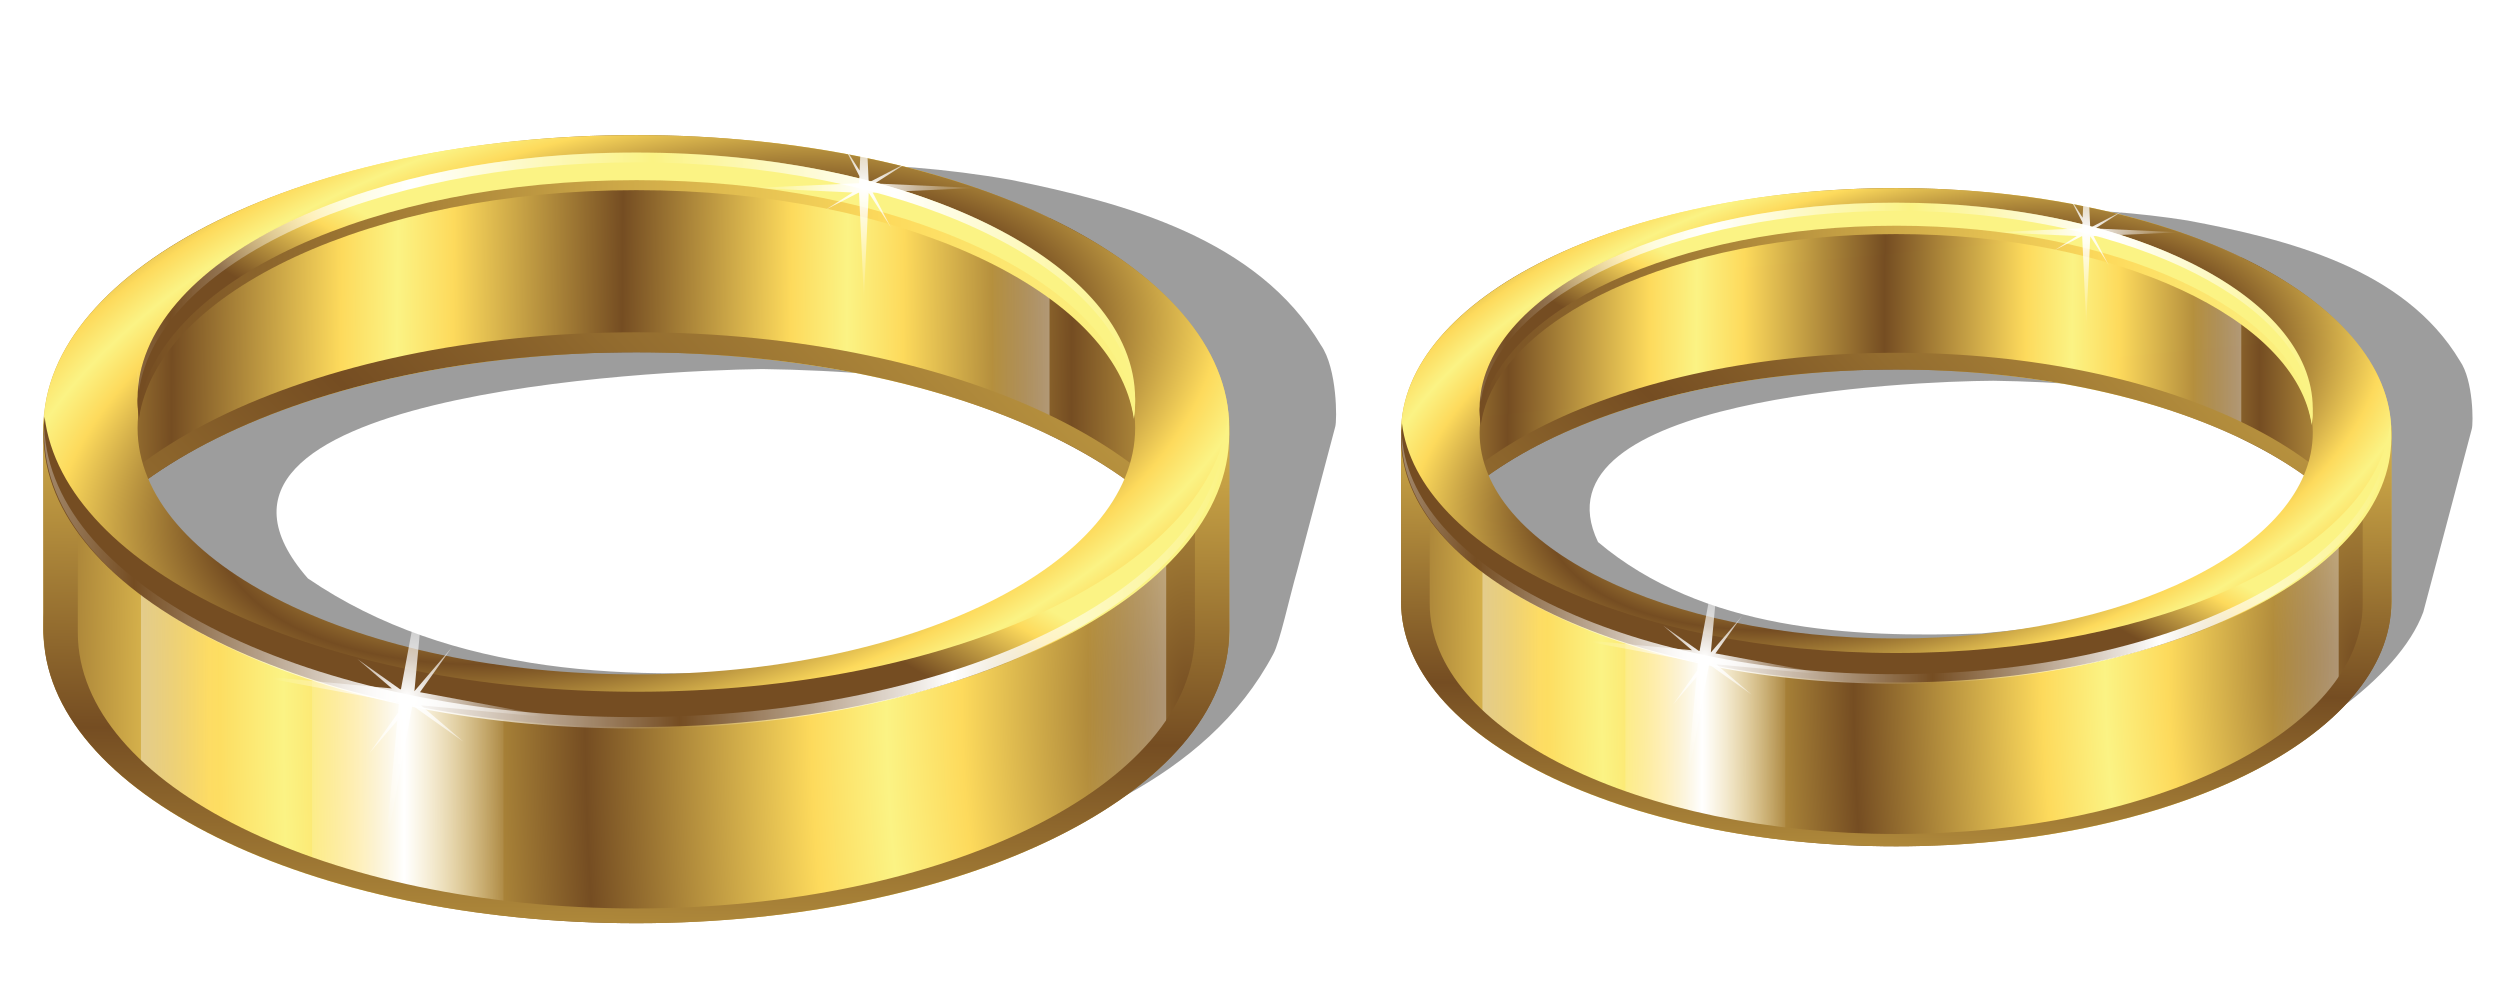
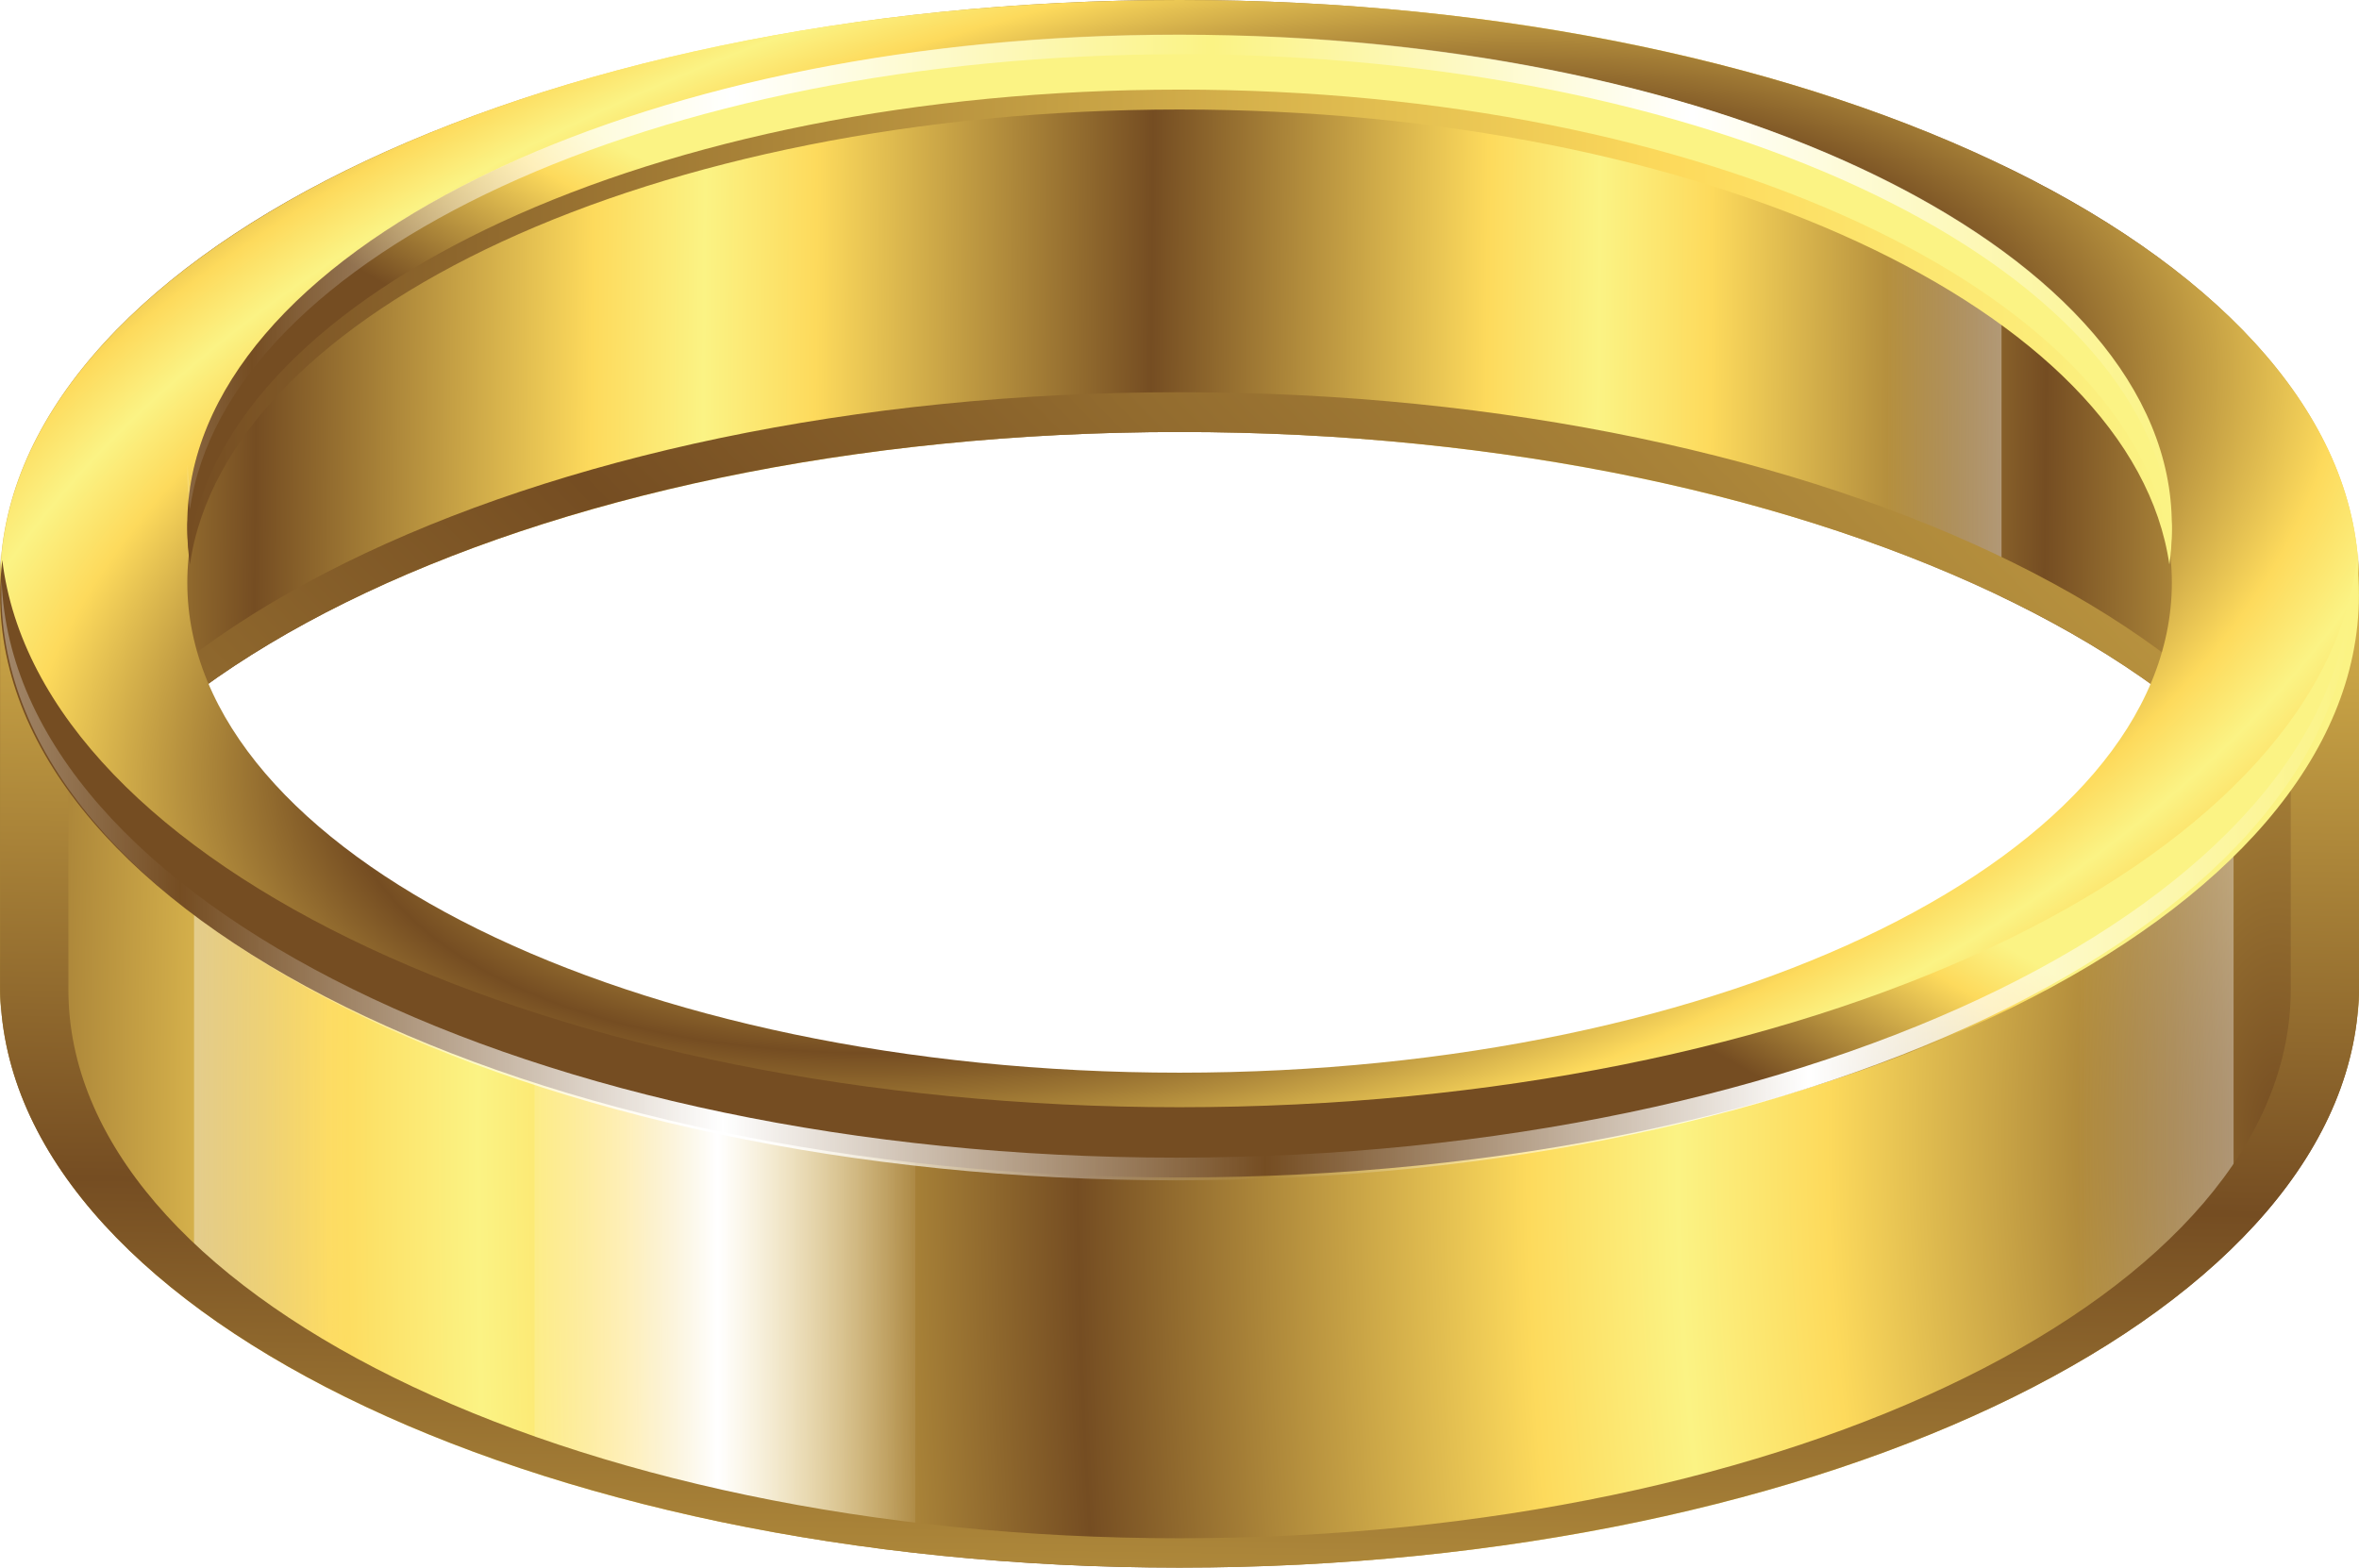
- <svg xmlns="http://www.w3.org/2000/svg" xmlns:xlink="http://www.w3.org/1999/xlink" id="svg2" viewBox="0 0 1000 400" version="1.1">
+ <svg xmlns="http://www.w3.org/2000/svg" xmlns:xlink="http://www.w3.org/1999/xlink" id="svg2" viewBox="0 0 256 170.147" version="1.1" width="256" height="170.147">
  <defs id="defs4">
    <linearGradient id="linearGradient5337">
      <stop id="stop5339" stop-color="#fff" offset="0" />
      <stop id="stop5341" stop-color="#fff" stop-opacity="0" offset="1" />
    </linearGradient>
    <linearGradient id="linearGradient4377">
      <stop id="stop4379" stop-color="#754d22" offset="0" />
      <stop id="stop4412" stop-color="#fdda5c" offset=".75" />
      <stop id="stop4381" stop-color="#fbf384" offset="1" />
    </linearGradient>
-     <linearGradient id="linearGradient7021" x1="-37.304" xlink:href="#linearGradient4377" spreadMethod="reflect" gradientUnits="userSpaceOnUse" y1="144.62" x2="52.664" y2="145.34" />
-     <linearGradient id="linearGradient7023" x1="3.125" xlink:href="#linearGradient5337" gradientUnits="userSpaceOnUse" y1="304.36" gradientTransform="matrix(-.52993 0 0 76.119 357.04 -22104)" x2="125.22" y2="304.36" />
-     <linearGradient id="linearGradient7025" x1="89.976" xlink:href="#linearGradient4377" spreadMethod="reflect" gradientUnits="userSpaceOnUse" y1="203.35" x2="494.47" y2="-188.79" />
-     <radialGradient id="radialGradient7027" xlink:href="#linearGradient4377" spreadMethod="reflect" gradientUnits="userSpaceOnUse" cy="85.236" cx="242.49" gradientTransform="matrix(0 1.1822 -.5085 0 412.59 -16.062)" r="237.14" />
-     <linearGradient id="linearGradient7029" x1="3.125" xlink:href="#linearGradient5337" gradientUnits="userSpaceOnUse" y1="304.36" gradientTransform="matrix(-.71891 0 0 4.3144 419.05 -1003.5)" x2="125.22" y2="304.36" />
-     <radialGradient id="radialGradient7031" xlink:href="#linearGradient4377" spreadMethod="reflect" gradientUnits="userSpaceOnUse" cy="159.77" cx="148.58" gradientTransform="matrix(.35506 -.095137 .046995 .17539 88.316 145.88)" r="237.14" />
-     <linearGradient id="linearGradient7033" x1="136.65" xlink:href="#linearGradient4377" gradientUnits="userSpaceOnUse" x2="160.48" y1="185.15" y2="143.87" />
-     <linearGradient id="linearGradient7035" x1="56.737" xlink:href="#linearGradient5337" spreadMethod="reflect" gradientUnits="userSpaceOnUse" y1="305.33" gradientTransform="matrix(8.8523 0 0 8.8523 -446.58 -2397.2)" x2="61.575" y2="305.33" />
-     <linearGradient id="linearGradient7037" x1="3.125" xlink:href="#linearGradient5337" gradientUnits="userSpaceOnUse" y1="304.36" gradientTransform="matrix(.71891 0 0 4.6203 -108.13 -1082.4)" x2="125.22" y2="304.36" />
-     <linearGradient id="linearGradient7039" x1="-92.603" xlink:href="#linearGradient4377" spreadMethod="reflect" gradientUnits="userSpaceOnUse" y1="279.11" x2="-88.562" y2="40.451" />
-     <linearGradient id="linearGradient7043" x1="275.01" xlink:href="#linearGradient5337" spreadMethod="reflect" gradientUnits="userSpaceOnUse" y1="219.73" x2="384.14" y2="219.73" />
-     <linearGradient id="linearGradient7045" x1="-50.938" xlink:href="#linearGradient4377" gradientUnits="userSpaceOnUse" y1="95.469" gradientTransform="translate(0 12.929)" x2="348.09" y2="95.469" />
-     <radialGradient id="radialGradient7047" xlink:href="#linearGradient5337" gradientUnits="userSpaceOnUse" cy="267.36" cx="56.734" gradientTransform="matrix(.92675 -.37568 .37568 .92675 -96.287 40.899)" r="54.234" />
-     <linearGradient id="linearGradient7049" x1="251.6" xlink:href="#linearGradient5337" spreadMethod="reflect" gradientUnits="userSpaceOnUse" y1="97.286" x2="348.09" y2="97.286" />
-     <radialGradient id="radialGradient7051" xlink:href="#linearGradient5337" gradientUnits="userSpaceOnUse" cy="63.782" cx="239.6" gradientTransform="translate(0 .000002151)" r="44.479" />
+     <linearGradient xlink:href="#linearGradient4377" id="linearGradient874" gradientUnits="userSpaceOnUse" x1="-37.304" y1="144.62" x2="52.664" y2="145.34" spreadMethod="reflect" gradientTransform="translate(105.973,11.411)" />
+     <linearGradient xlink:href="#linearGradient5337" id="linearGradient876" gradientUnits="userSpaceOnUse" gradientTransform="matrix(-0.52993,0,0,76.119,463.013,-22092.589)" x1="3.125" y1="304.36" x2="125.22" y2="304.36" />
+     <linearGradient xlink:href="#linearGradient4377" id="linearGradient878" gradientUnits="userSpaceOnUse" x1="89.976" y1="203.35" x2="494.47" y2="-188.79" spreadMethod="reflect" gradientTransform="translate(105.973,11.411)" />
+     <radialGradient xlink:href="#linearGradient4377" id="radialGradient880" gradientUnits="userSpaceOnUse" gradientTransform="matrix(0,1.1822,-0.5085,0,518.563,-4.651)" cx="242.49" cy="85.236" r="237.14" spreadMethod="reflect" />
+     <linearGradient xlink:href="#linearGradient5337" id="linearGradient882" gradientUnits="userSpaceOnUse" gradientTransform="matrix(-0.71891,0,0,4.3144,525.023,-992.089)" x1="3.125" y1="304.36" x2="125.22" y2="304.36" />
+     <radialGradient xlink:href="#linearGradient4377" id="radialGradient884" gradientUnits="userSpaceOnUse" gradientTransform="matrix(0.35506,-0.095137,0.046995,0.17539,194.289,157.291)" cx="148.58" cy="159.77" r="237.14" spreadMethod="reflect" />
+     <linearGradient xlink:href="#linearGradient4377" id="linearGradient886" gradientUnits="userSpaceOnUse" x1="136.65" y1="185.15" x2="160.48" y2="143.87" gradientTransform="translate(105.973,11.411)" />
+     <linearGradient xlink:href="#linearGradient5337" id="linearGradient888" gradientUnits="userSpaceOnUse" gradientTransform="matrix(8.8523,0,0,8.8523,-340.607,-2385.789)" x1="56.737" y1="305.33" x2="61.575" y2="305.33" spreadMethod="reflect" />
+     <linearGradient xlink:href="#linearGradient5337" id="linearGradient890" gradientUnits="userSpaceOnUse" gradientTransform="matrix(0.71891,0,0,4.6203,-2.157,-1070.989)" x1="3.125" y1="304.36" x2="125.22" y2="304.36" />
+     <linearGradient xlink:href="#linearGradient4377" id="linearGradient892" gradientUnits="userSpaceOnUse" x1="-92.603" y1="279.11" x2="-88.562" y2="40.451" spreadMethod="reflect" gradientTransform="translate(105.973,11.411)" />
+     <linearGradient xlink:href="#linearGradient4377" id="linearGradient894" gradientUnits="userSpaceOnUse" x1="136.65" y1="185.15" x2="160.48" y2="143.87" gradientTransform="translate(105.973,11.411)" />
+     <linearGradient xlink:href="#linearGradient5337" id="linearGradient896" gradientUnits="userSpaceOnUse" x1="275.01" y1="219.73" x2="384.14" y2="219.73" spreadMethod="reflect" gradientTransform="translate(105.973,11.411)" />
+     <linearGradient xlink:href="#linearGradient4377" id="linearGradient898" gradientUnits="userSpaceOnUse" gradientTransform="translate(105.973,24.34)" x1="-50.938" y1="95.469" x2="348.09" y2="95.469" />
+     <radialGradient xlink:href="#linearGradient5337" id="radialGradient900" gradientUnits="userSpaceOnUse" gradientTransform="matrix(0.92675,-0.37568,0.37568,0.92675,-96.287,40.899)" cx="56.734" cy="267.36" r="54.234" />
+     <linearGradient xlink:href="#linearGradient5337" id="linearGradient902" gradientUnits="userSpaceOnUse" x1="251.6" y1="97.286" x2="348.09" y2="97.286" spreadMethod="reflect" gradientTransform="translate(105.973,11.411)" />
+     <radialGradient xlink:href="#linearGradient5337" id="radialGradient904" gradientUnits="userSpaceOnUse" gradientTransform="translate(0,2.151e-6)" cx="239.6" cy="63.782" r="44.479" />
  </defs>
-   <g id="layer1" transform="translate(88.594 42.125)">
-     <path id="path6708" opacity=".386" style="color:#000000" d="m238.07 23.339c-82.28 1.346-169.86 16.312-235.9 68.726-17.654 16.395-27.248 30.885-30.689 49.725-6.566 24.819-13.131 49.639-19.696 74.458-7.025 23.972 25.447 67.896 58.406 77.164 85.666 36.868 183.98 33.997 273.25 12.533 51.912-14.862 110.56-35.806 137.3-86.5 2.627-4.77 6.226-21.83 9.65-33.755 5.039-19.049 10.078-38.099 15.118-57.148 0.75-2.558 0.802-23.211-5.684-32.535-25.31-42.687-78.46-56.935-123.95-66.171-25.67-4.535-51.75-6.484-77.81-6.492zm-21.732 82.151c62.503 0.981 129.79 8.954 181.02 47.902-39.991 48.102-105.58 63.217-165.02 71.234-66.873 6.173-140.54 3.731-197.78-35.387-64.407-73.622 138.17-83.179 181.78-83.748z" />
-     <g id="g6539" transform="translate(17.379 -30.714)">
-       <path id="path3772" style="color:#000000" fill="url(#linearGradient7021)" d="m385.69 246.62v-86.875c0-64.696-106.15-117.12-237.12-117.12s-237.16 52.429-237.16 117.12v86.875c0-64.696 106.19-117.12 237.16-117.12s237.12 52.429 237.12 117.12z" />
-       <path id="path6407" style="color:#000000" fill="url(#linearGradient7023)" d="m291.06 66.125-0.03 86.875c8.017 2.981 15.632 6.208 22.812 9.656v-86.875c-7.17-3.448-14.77-6.682-22.78-9.66z" />
-       <path id="path5221" style="color:#000000" fill="url(#linearGradient7025)" d="m148.56 121.5c-130.97 0-237.16 52.429-237.16 117.12v8c0-64.696 106.19-117.12 237.16-117.12s237.12 52.429 237.12 117.12v-8c0-64.696-106.15-117.12-237.12-117.12z" />
-       <path id="path2985" style="color:#000000" fill="url(#radialGradient7027)" d="m-88.562 153.88v86.875c0 64.696 106.15 117.12 237.12 117.12s237.16-52.429 237.16-117.12v-86.875c0 64.69-106.19 117.12-237.16 117.12s-237.12-52.43-237.12-117.12z" />
-       <path id="path6312" style="color:#000000" fill="url(#linearGradient7029)" d="m360.5 213.9-30.756 15.705-0.629 76.908c5.925-2.754 11.582-5.774 16.917-8.992l14.468-16.784v-66.837z" />
-       <path id="path2987" style="color:#000000" fill="url(#radialGradient7031)" d="m148.56 42.625c-130.97 0-237.12 52.46-237.12 117.16 0 64.696 106.15 117.12 237.12 117.12s237.16-52.429 237.16-117.12c0-64.695-106.19-117.16-237.16-117.16zm0 18.594c110.19 0 199.53 44.129 199.53 98.562s-89.337 98.562-199.53 98.562-199.5-44.129-199.5-98.562 89.306-98.562 199.5-98.562z" />
-       <path id="path5174" style="color:#000000" fill="url(#linearGradient7033)" d="m148.55 49.605c-110.19 0-199.5 44.129-199.5 98.562 0 2.373 0.197 4.731 0.531 7.062 7.347-51.128 93.596-91.5 198.97-91.5s191.68 40.372 199.03 91.5c0.334-2.331 0.5-4.689 0.5-7.062 0-54.433-89.337-98.562-199.53-98.562z" />
-       <path id="path5189" style="color:#000000" fill="url(#linearGradient7035)" d="m18.875 258.12v75.906c22.648 7.657 48.539 13.346 76.562 16.562v-75.906c-28.022-3.21-53.915-8.9-76.562-16.56z" />
-       <path id="path6321" style="color:#000000" fill="url(#linearGradient7037)" d="m-49.582 221.25 30.756 16.819 0.629 82.36c-5.925-2.95-11.582-6.183-16.917-9.629l-14.468-17.974v-71.576z" />
-       <path id="path5242" style="color:#000000" fill="url(#linearGradient7039)" d="m-88.562 153.88v86.875c0 64.696 106.15 117.12 237.12 117.12s237.16-52.429 237.16-117.12v-86.875c0 13.793-4.855 27.024-13.719 39.312v48.438c0 60.95-100.05 110.34-223.44 110.34s-223.41-49.394-223.41-110.34v-48.406c-8.869-12.3-13.712-25.54-13.712-39.34z" />
-       <path id="path5112" style="color:#000000" fill="url(#linearGradient7033)" d="m-88.136 155.23c-0.283 2.344-0.438 4.683-0.438 7.062 0 64.696 106.15 117.12 237.12 117.12s237.16-52.429 237.16-117.12c0-2.379-0.154-4.718-0.438-7.062-7.397 61.405-110.55 110.06-236.72 110.06s-229.29-48.658-236.69-110.06z" />
-       <path id="path5131" style="color:#000000" fill="url(#linearGradient7043)" d="m-88.263 159.46c-0.031 0.771-0.062 1.53-0.062 2.312 0 65.293 105.75 118.22 236.22 118.22s236.25-52.926 236.25-118.22c0-0.777 0-1.547-0.031-2.312-2.381 64.261-107.24 115.97-236.22 115.97s-233.78-51.707-236.16-115.97z" />
-       <path id="path5176" style="color:#000000" fill="url(#linearGradient7045)" d="m148.56 60.647c-105.37 0-191.62 40.372-198.97 91.5-0.236-1.646-0.391-3.3-0.469-4.969-0.025 0.638-0.062 1.266-0.062 1.906 0 2.373 0.197 4.731 0.531 7.062 7.347-51.128 93.596-91.5 198.97-91.5s191.68 40.372 199.03 91.5c0.334-2.331 0.5-4.689 0.5-7.062 0-0.641-0.038-1.268-0.062-1.906-0.069 1.669-0.202 3.323-0.438 4.969-7.35-51.13-93.65-91.503-199.03-91.503z" />
-       <path id="path5306" style="color:#000000" fill="url(#radialGradient7047)" d="m65.364 205.34-10.962 58.969-0.389-0.045-16.983-12.032 13.726 11.734-56.041-5.236 58.928 10.945-0.353 3.954-11.589 16.331 11.272-13.202-4.898 52.633 10.905-58.609 20.447 14.506-16.995-14.557 56.331 5.287-56.745-10.548 12.736-17.909-14.96 17.496 5.567-59.716z" />
-       <path id="path5333" style="color:#000000" fill="url(#linearGradient7049)" d="m148.56 49.536c-105.37 0-191.62 40.372-198.97 91.5-0.236-1.646-0.391-3.3-0.469-4.969-0.025 0.638-0.062 1.266-0.062 1.906 0 2.373 0.197 4.731 0.531 7.062 7.347-51.128 93.596-91.5 198.97-91.5s191.68 40.372 199.03 91.5c0.334-2.331 0.5-4.689 0.5-7.062 0-0.641-0.038-1.268-0.062-1.906-0.069 1.669-0.202 3.323-0.438 4.969-7.35-51.132-93.65-91.504-199.03-91.504z" />
-       <path id="path5364" style="color:#000000" fill="url(#radialGradient7051)" d="m239.58 108.26-1.93-42.557-0.278-0.007-13.126 6.799 10.806-6.909-39.936-1.81 42.526-1.922 0.139-2.816-6.551-12.624 6.635 10.392 1.714-37.505 1.926 42.298 15.806-8.2-13.382 8.574 40.145 1.803-40.951 1.858 7.204 13.847-8.809-13.774-1.938 42.553z" />
+   <g id="g999" transform="matrix(0.53972,0,0,0.53972,-9.376556,-29.16431)">
+     <g id="g979">
+       <path id="path3772" style="color:#000000;fill:url(#linearGradient874)" d="m 491.663,258.031 v -86.875 c 0,-64.696 -106.15,-117.12 -237.12,-117.12 -130.97,0 -237.16,52.429 -237.16,117.12 v 86.875 c 0,-64.696 106.19,-117.12 237.16,-117.12 130.97,0 237.12,52.429 237.12,117.12 z" />
+       <path id="path6407" style="color:#000000;fill:url(#linearGradient876)" d="m 397.033,77.536 -0.03,86.875 c 8.017,2.981 15.632,6.208 22.812,9.656 v -86.875 c -7.17,-3.448 -14.77,-6.682 -22.78,-9.66 z" />
+       <path id="path5221" style="color:#000000;fill:url(#linearGradient878)" d="m 254.533,132.911 c -130.97,0 -237.16,52.429 -237.16,117.12 v 8 c 0,-64.696 106.19,-117.12 237.16,-117.12 130.97,0 237.12,52.429 237.12,117.12 v -8 c 0,-64.696 -106.15,-117.12 -237.12,-117.12 z" />
+       <path id="path2985" style="color:#000000;fill:url(#radialGradient880)" d="m 17.411,165.291 v 86.875 c 0,64.696 106.15,117.12 237.12,117.12 130.97,0 237.16,-52.429 237.16,-117.12 v -86.875 c 0,64.69 -106.19,117.12 -237.16,117.12 -130.97,0 -237.12,-52.43 -237.12,-117.12 z" />
+       <path id="path6312" style="color:#000000;fill:url(#linearGradient882)" d="m 466.473,225.311 -30.756,15.705 -0.629,76.908 c 5.925,-2.754 11.582,-5.774 16.917,-8.992 l 14.468,-16.784 v -66.837 z" />
+       <path id="path2987" style="color:#000000;fill:url(#radialGradient884)" d="m 254.533,54.036 c -130.97,0 -237.12,52.46 -237.12,117.16 0,64.696 106.15,117.12 237.12,117.12 130.97,0 237.16,-52.429 237.16,-117.12 0,-64.695 -106.19,-117.16 -237.16,-117.16 z m 0,18.594 c 110.19,0 199.53,44.129 199.53,98.562 0,54.433 -89.337,98.562 -199.53,98.562 -110.193,0 -199.5,-44.129 -199.5,-98.562 0,-54.433 89.306,-98.562 199.5,-98.562 z" />
+       <path id="path5174" style="color:#000000;fill:url(#linearGradient886)" d="m 254.523,61.016 c -110.19,0 -199.5,44.129 -199.5,98.562 0,2.373 0.197,4.731 0.531,7.062 7.347,-51.128 93.596,-91.5 198.97,-91.5 105.374,0 191.68,40.372 199.03,91.5 0.334,-2.331 0.5,-4.689 0.5,-7.062 0,-54.433 -89.337,-98.562 -199.53,-98.562 z" />
+       <path id="path5189" style="color:#000000;fill:url(#linearGradient888)" d="m 124.848,269.531 v 75.906 c 22.648,7.657 48.539,13.346 76.562,16.562 v -75.906 c -28.022,-3.21 -53.915,-8.9 -76.562,-16.56 z" />
+       <path id="path6321" style="color:#000000;fill:url(#linearGradient890)" d="m 56.391,232.661 30.756,16.819 0.629,82.36 c -5.925,-2.95 -11.582,-6.183 -16.917,-9.629 l -14.468,-17.974 v -71.576 z" />
+       <path id="path5242" style="color:#000000;fill:url(#linearGradient892)" d="m 17.411,165.291 v 86.875 c 0,64.696 106.15,117.12 237.12,117.12 130.97,0 237.16,-52.429 237.16,-117.12 v -86.875 c 0,13.793 -4.855,27.024 -13.719,39.312 v 48.438 c 0,60.95 -100.05,110.34 -223.44,110.34 -123.39,0 -223.41,-49.394 -223.41,-110.34 v -48.406 c -8.869,-12.3 -13.712,-25.54 -13.712,-39.34 z" />
+       <path id="path5112" style="color:#000000;fill:url(#linearGradient894)" d="m 17.837,166.641 c -0.283,2.344 -0.438,4.683 -0.438,7.062 0,64.696 106.15,117.12 237.12,117.12 130.97,0 237.16,-52.429 237.16,-117.12 0,-2.379 -0.154,-4.718 -0.438,-7.062 -7.397,61.405 -110.55,110.06 -236.72,110.06 -126.17,0 -229.29,-48.658 -236.69,-110.06 z" />
+       <path id="path5131" style="color:#000000;fill:url(#linearGradient896)" d="m 17.71,170.871 c -0.031,0.771 -0.062,1.53 -0.062,2.312 0,65.293 105.75,118.22 236.22,118.22 130.47,0 236.25,-52.926 236.25,-118.22 0,-0.777 2.1e-4,-1.547 -0.031,-2.312 -2.381,64.261 -107.24,115.97 -236.22,115.97 -128.98,0 -233.78,-51.707 -236.16,-115.97 z" />
+       <path id="path5176" style="color:#000000;fill:url(#linearGradient898)" d="m 254.533,72.058 c -105.37,0 -191.62,40.372 -198.97,91.5 -0.236,-1.646 -0.391,-3.3 -0.469,-4.969 -0.025,0.638 -0.062,1.266 -0.062,1.906 0,2.373 0.197,4.731 0.531,7.062 7.347,-51.128 93.596,-91.5 198.97,-91.5 105.374,0 191.68,40.372 199.03,91.5 0.334,-2.331 0.5,-4.689 0.5,-7.062 0,-0.641 -0.038,-1.268 -0.062,-1.906 -0.069,1.669 -0.202,3.323 -0.438,4.969 -7.35,-51.13 -93.65,-91.503 -199.03,-91.503 z" />
+       <path id="path5333" style="color:#000000;fill:url(#linearGradient902)" d="m 254.533,60.947 c -105.37,0 -191.62,40.372 -198.97,91.5 -0.236,-1.646 -0.391,-3.3 -0.469,-4.969 -0.025,0.638 -0.062,1.266 -0.062,1.906 0,2.373 0.197,4.731 0.531,7.062 7.347,-51.128 93.596,-91.5 198.97,-91.5 105.374,0 191.68,40.372 199.03,91.5 0.334,-2.331 0.5,-4.689 0.5,-7.062 0,-0.641 -0.038,-1.268 -0.062,-1.906 -0.069,1.669 -0.202,3.323 -0.438,4.969 -7.35,-51.132 -93.65,-91.504 -199.03,-91.504 z" />
    </g>
-     <path id="path6815" opacity=".386" style="color:#000000" d="m726.89 41.566c-69.943 1.481-145.94 13.665-200.61 60.713-15.869 15.997-19.593 25.921-23.906 45.251-4.863 18.383-9.726 36.765-14.588 55.148-6.279 22.725 25.451 59.975 55.118 67.282 81.138 30.751 173.44 25.586 254.55-2.671 32.657-10.41 73.349-37.609 83.274-64.611 6.513-24.404 12.929-48.836 19.403-73.251 0.626-2.137 0.67-19.386-4.747-27.173-22.22-37.209-69.29-48.727-108.95-56.18-19.67-3.129-39.61-4.503-59.53-4.504zm-18.15 68.611c52.208 0.809 108.42 7.45 151.18 40.007-37.737 44.614-100.59 56.04-155.91 61.066-52.362 1.912-111.49-1.265-153.39-36.553-27.711-57.754 123.96-64.307 158.12-64.521z" />
-     <g id="g6817" transform="matrix(.83518 0 0 .83518 545.8 -2.4887)">
-       <path id="path6819" style="color:#000000" fill="url(#linearGradient7021)" d="m385.69 246.62v-86.875c0-64.696-106.15-117.12-237.12-117.12s-237.16 52.429-237.16 117.12v86.875c0-64.696 106.19-117.12 237.16-117.12s237.12 52.429 237.12 117.12z" />
-       <path id="path6821" style="color:#000000" fill="url(#linearGradient7023)" d="m291.06 66.125-0.03 86.875c8.017 2.981 15.632 6.208 22.812 9.656v-86.875c-7.17-3.448-14.77-6.682-22.78-9.66z" />
-       <path id="path6823" style="color:#000000" fill="url(#linearGradient7025)" d="m148.56 121.5c-130.97 0-237.16 52.429-237.16 117.12v8c0-64.696 106.19-117.12 237.16-117.12s237.12 52.429 237.12 117.12v-8c0-64.696-106.15-117.12-237.12-117.12z" />
-       <path id="path6825" style="color:#000000" fill="url(#radialGradient7027)" d="m-88.562 153.88v86.875c0 64.696 106.15 117.12 237.12 117.12s237.16-52.429 237.16-117.12v-86.875c0 64.69-106.19 117.12-237.16 117.12s-237.12-52.43-237.12-117.12z" />
-       <path id="path6827" style="color:#000000" fill="url(#linearGradient7029)" d="m360.5 213.9-30.756 15.705-0.629 76.908c5.925-2.754 11.582-5.774 16.917-8.992l14.468-16.784v-66.837z" />
-       <path id="path6829" style="color:#000000" fill="url(#radialGradient7031)" d="m148.56 42.625c-130.97 0-237.12 52.46-237.12 117.16 0 64.696 106.15 117.12 237.12 117.12s237.16-52.429 237.16-117.12c0-64.695-106.19-117.16-237.16-117.16zm0 18.594c110.19 0 199.53 44.129 199.53 98.562s-89.337 98.562-199.53 98.562-199.5-44.129-199.5-98.562 89.306-98.562 199.5-98.562z" />
-       <path id="path6831" style="color:#000000" fill="url(#linearGradient7033)" d="m148.55 49.605c-110.19 0-199.5 44.129-199.5 98.562 0 2.373 0.197 4.731 0.531 7.062 7.347-51.128 93.596-91.5 198.97-91.5s191.68 40.372 199.03 91.5c0.334-2.331 0.5-4.689 0.5-7.062 0-54.433-89.337-98.562-199.53-98.562z" />
-       <path id="path6833" style="color:#000000" fill="url(#linearGradient7035)" d="m18.875 258.12v75.906c22.648 7.657 48.539 13.346 76.562 16.562v-75.906c-28.022-3.21-53.915-8.9-76.562-16.56z" />
-       <path id="path6835" style="color:#000000" fill="url(#linearGradient7037)" d="m-49.582 221.25 30.756 16.819 0.629 82.36c-5.925-2.95-11.582-6.183-16.917-9.629l-14.468-17.974v-71.576z" />
-       <path id="path6837" style="color:#000000" fill="url(#linearGradient7039)" d="m-88.562 153.88v86.875c0 64.696 106.15 117.12 237.12 117.12s237.16-52.429 237.16-117.12v-86.875c0 13.793-4.855 27.024-13.719 39.312v48.438c0 60.95-100.05 110.34-223.44 110.34s-223.41-49.394-223.41-110.34v-48.406c-8.869-12.3-13.712-25.54-13.712-39.34z" />
-       <path id="path6839" style="color:#000000" fill="url(#linearGradient7033)" d="m-88.136 155.23c-0.283 2.344-0.438 4.683-0.438 7.062 0 64.696 106.15 117.12 237.12 117.12s237.16-52.429 237.16-117.12c0-2.379-0.154-4.718-0.438-7.062-7.397 61.405-110.55 110.06-236.72 110.06s-229.29-48.658-236.69-110.06z" />
-       <path id="path6841" style="color:#000000" fill="url(#linearGradient7043)" d="m-88.263 159.46c-0.031 0.771-0.062 1.53-0.062 2.312 0 65.293 105.75 118.22 236.22 118.22s236.25-52.926 236.25-118.22c0-0.777 0-1.547-0.031-2.312-2.381 64.261-107.24 115.97-236.22 115.97s-233.78-51.707-236.16-115.97z" />
-       <path id="path6843" style="color:#000000" fill="url(#linearGradient7045)" d="m148.56 60.647c-105.37 0-191.62 40.372-198.97 91.5-0.236-1.646-0.391-3.3-0.469-4.969-0.025 0.638-0.062 1.266-0.062 1.906 0 2.373 0.197 4.731 0.531 7.062 7.347-51.128 93.596-91.5 198.97-91.5s191.68 40.372 199.03 91.5c0.334-2.331 0.5-4.689 0.5-7.062 0-0.641-0.038-1.268-0.062-1.906-0.069 1.669-0.202 3.323-0.438 4.969-7.35-51.13-93.65-91.503-199.03-91.503z" />
-       <path id="path6845" style="color:#000000" fill="url(#radialGradient7047)" d="m65.364 205.34-10.962 58.969-0.389-0.045-16.983-12.032 13.726 11.734-56.041-5.236 58.928 10.945-0.353 3.954-11.589 16.331 11.272-13.202-4.898 52.633 10.905-58.609 20.447 14.506-16.995-14.557 56.331 5.287-56.745-10.548 12.736-17.909-14.96 17.496 5.567-59.716z" />
-       <path id="path6847" style="color:#000000" fill="url(#linearGradient7049)" d="m148.56 49.536c-105.37 0-191.62 40.372-198.97 91.5-0.236-1.646-0.391-3.3-0.469-4.969-0.025 0.638-0.062 1.266-0.062 1.906 0 2.373 0.197 4.731 0.531 7.062 7.347-51.128 93.596-91.5 198.97-91.5s191.68 40.372 199.03 91.5c0.334-2.331 0.5-4.689 0.5-7.062 0-0.641-0.038-1.268-0.062-1.906-0.069 1.669-0.202 3.323-0.438 4.969-7.35-51.132-93.65-91.504-199.03-91.504z" />
-       <path id="path6849" style="color:#000000" fill="url(#radialGradient7051)" d="m239.58 108.26-1.93-42.557-0.278-0.007-13.126 6.799 10.806-6.909-39.936-1.81 42.526-1.922 0.139-2.816-6.551-12.624 6.635 10.392 1.714-37.505 1.926 42.298 15.806-8.2-13.382 8.574 40.145 1.803-40.951 1.858 7.204 13.847-8.809-13.774-1.938 42.553z" />
+     <g transform="translate(105.973,11.411)" id="g946" style="display:none">
+       <path id="path5306" style="color:#000000;fill:url(#radialGradient900)" d="m 65.364,205.34 -10.962,58.969 -0.389,-0.045 -16.983,-12.032 13.726,11.734 -56.041,-5.236 58.928,10.945 -0.353,3.954 -11.589,16.331 11.272,-13.202 -4.898,52.633 10.905,-58.609 20.447,14.506 -16.995,-14.557 56.331,5.287 -56.745,-10.548 12.736,-17.909 -14.96,17.496 5.567,-59.716 z" />
+       <path id="path5364" style="color:#000000;display:inline;fill:url(#radialGradient904)" d="m 239.58,108.26 -1.93,-42.557 -0.278,-0.007 -13.126,6.799 10.806,-6.909 -39.936,-1.81 42.526,-1.922 0.139,-2.816 -6.551,-12.624 6.635,10.392 1.714,-37.505 1.926,42.298 15.806,-8.2 -13.382,8.574 40.145,1.803 -40.951,1.858 7.204,13.847 -8.809,-13.774 -1.938,42.553 z" />
    </g>
  </g>
</svg>
